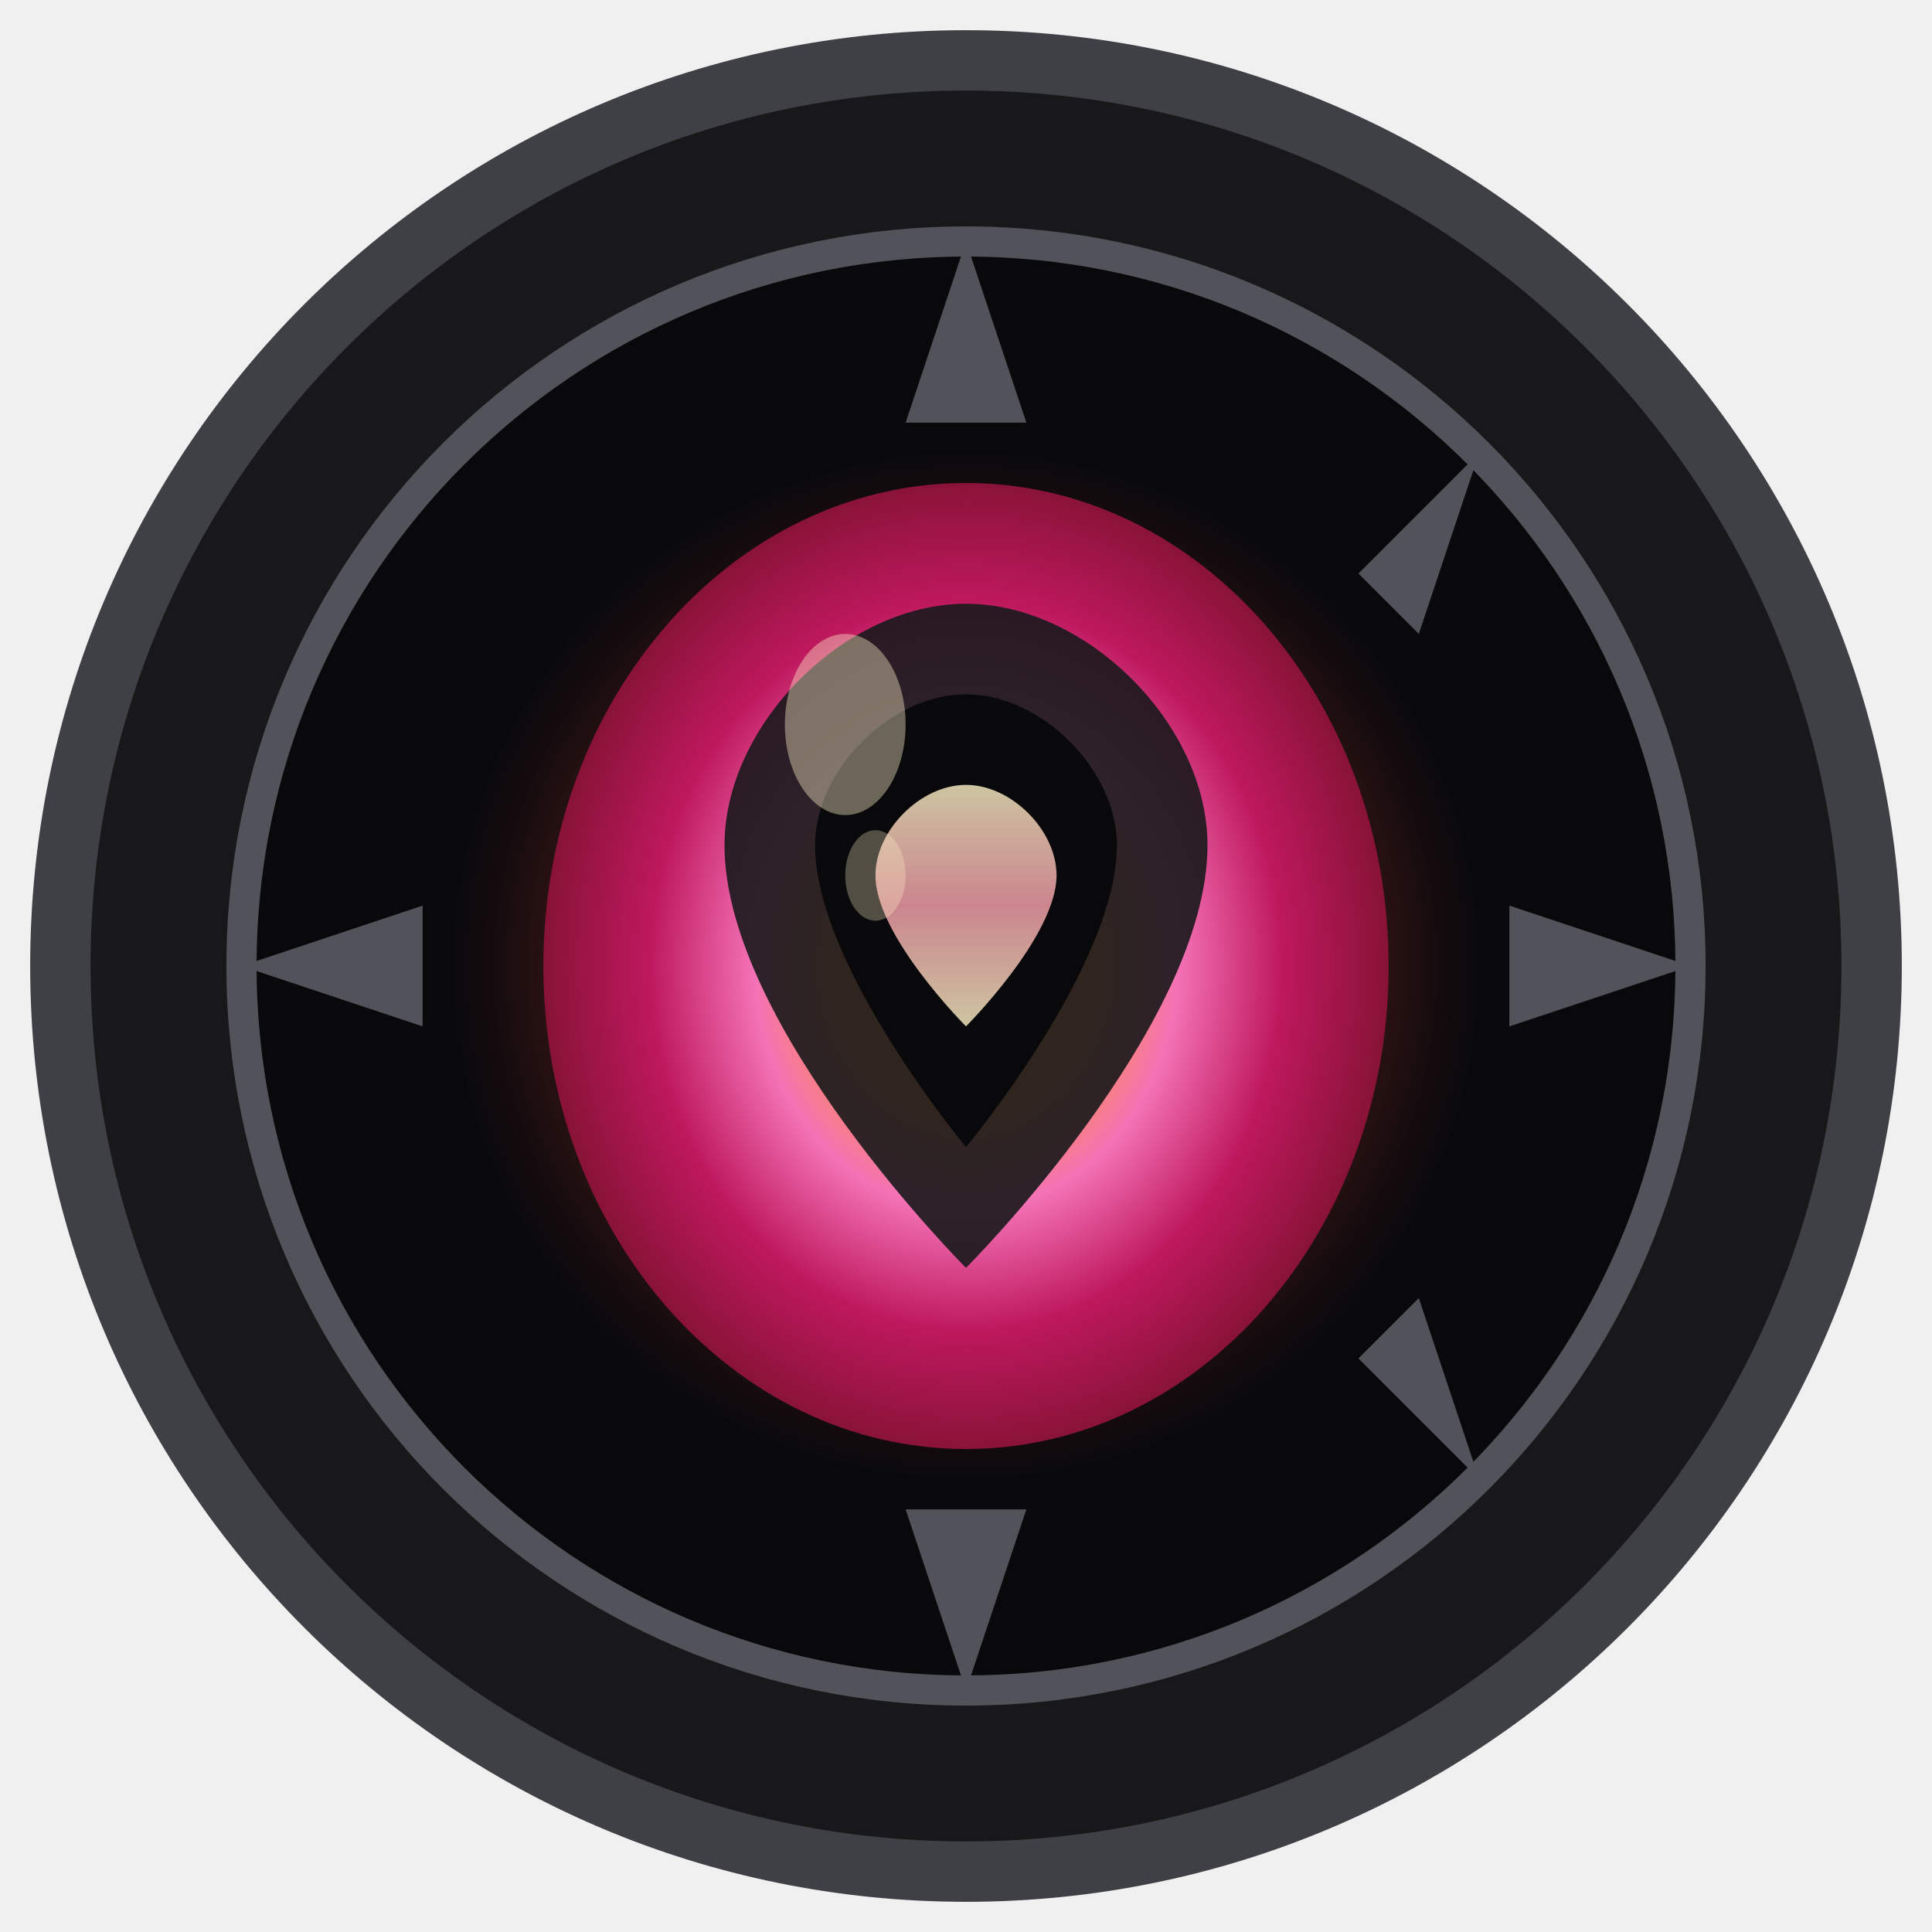
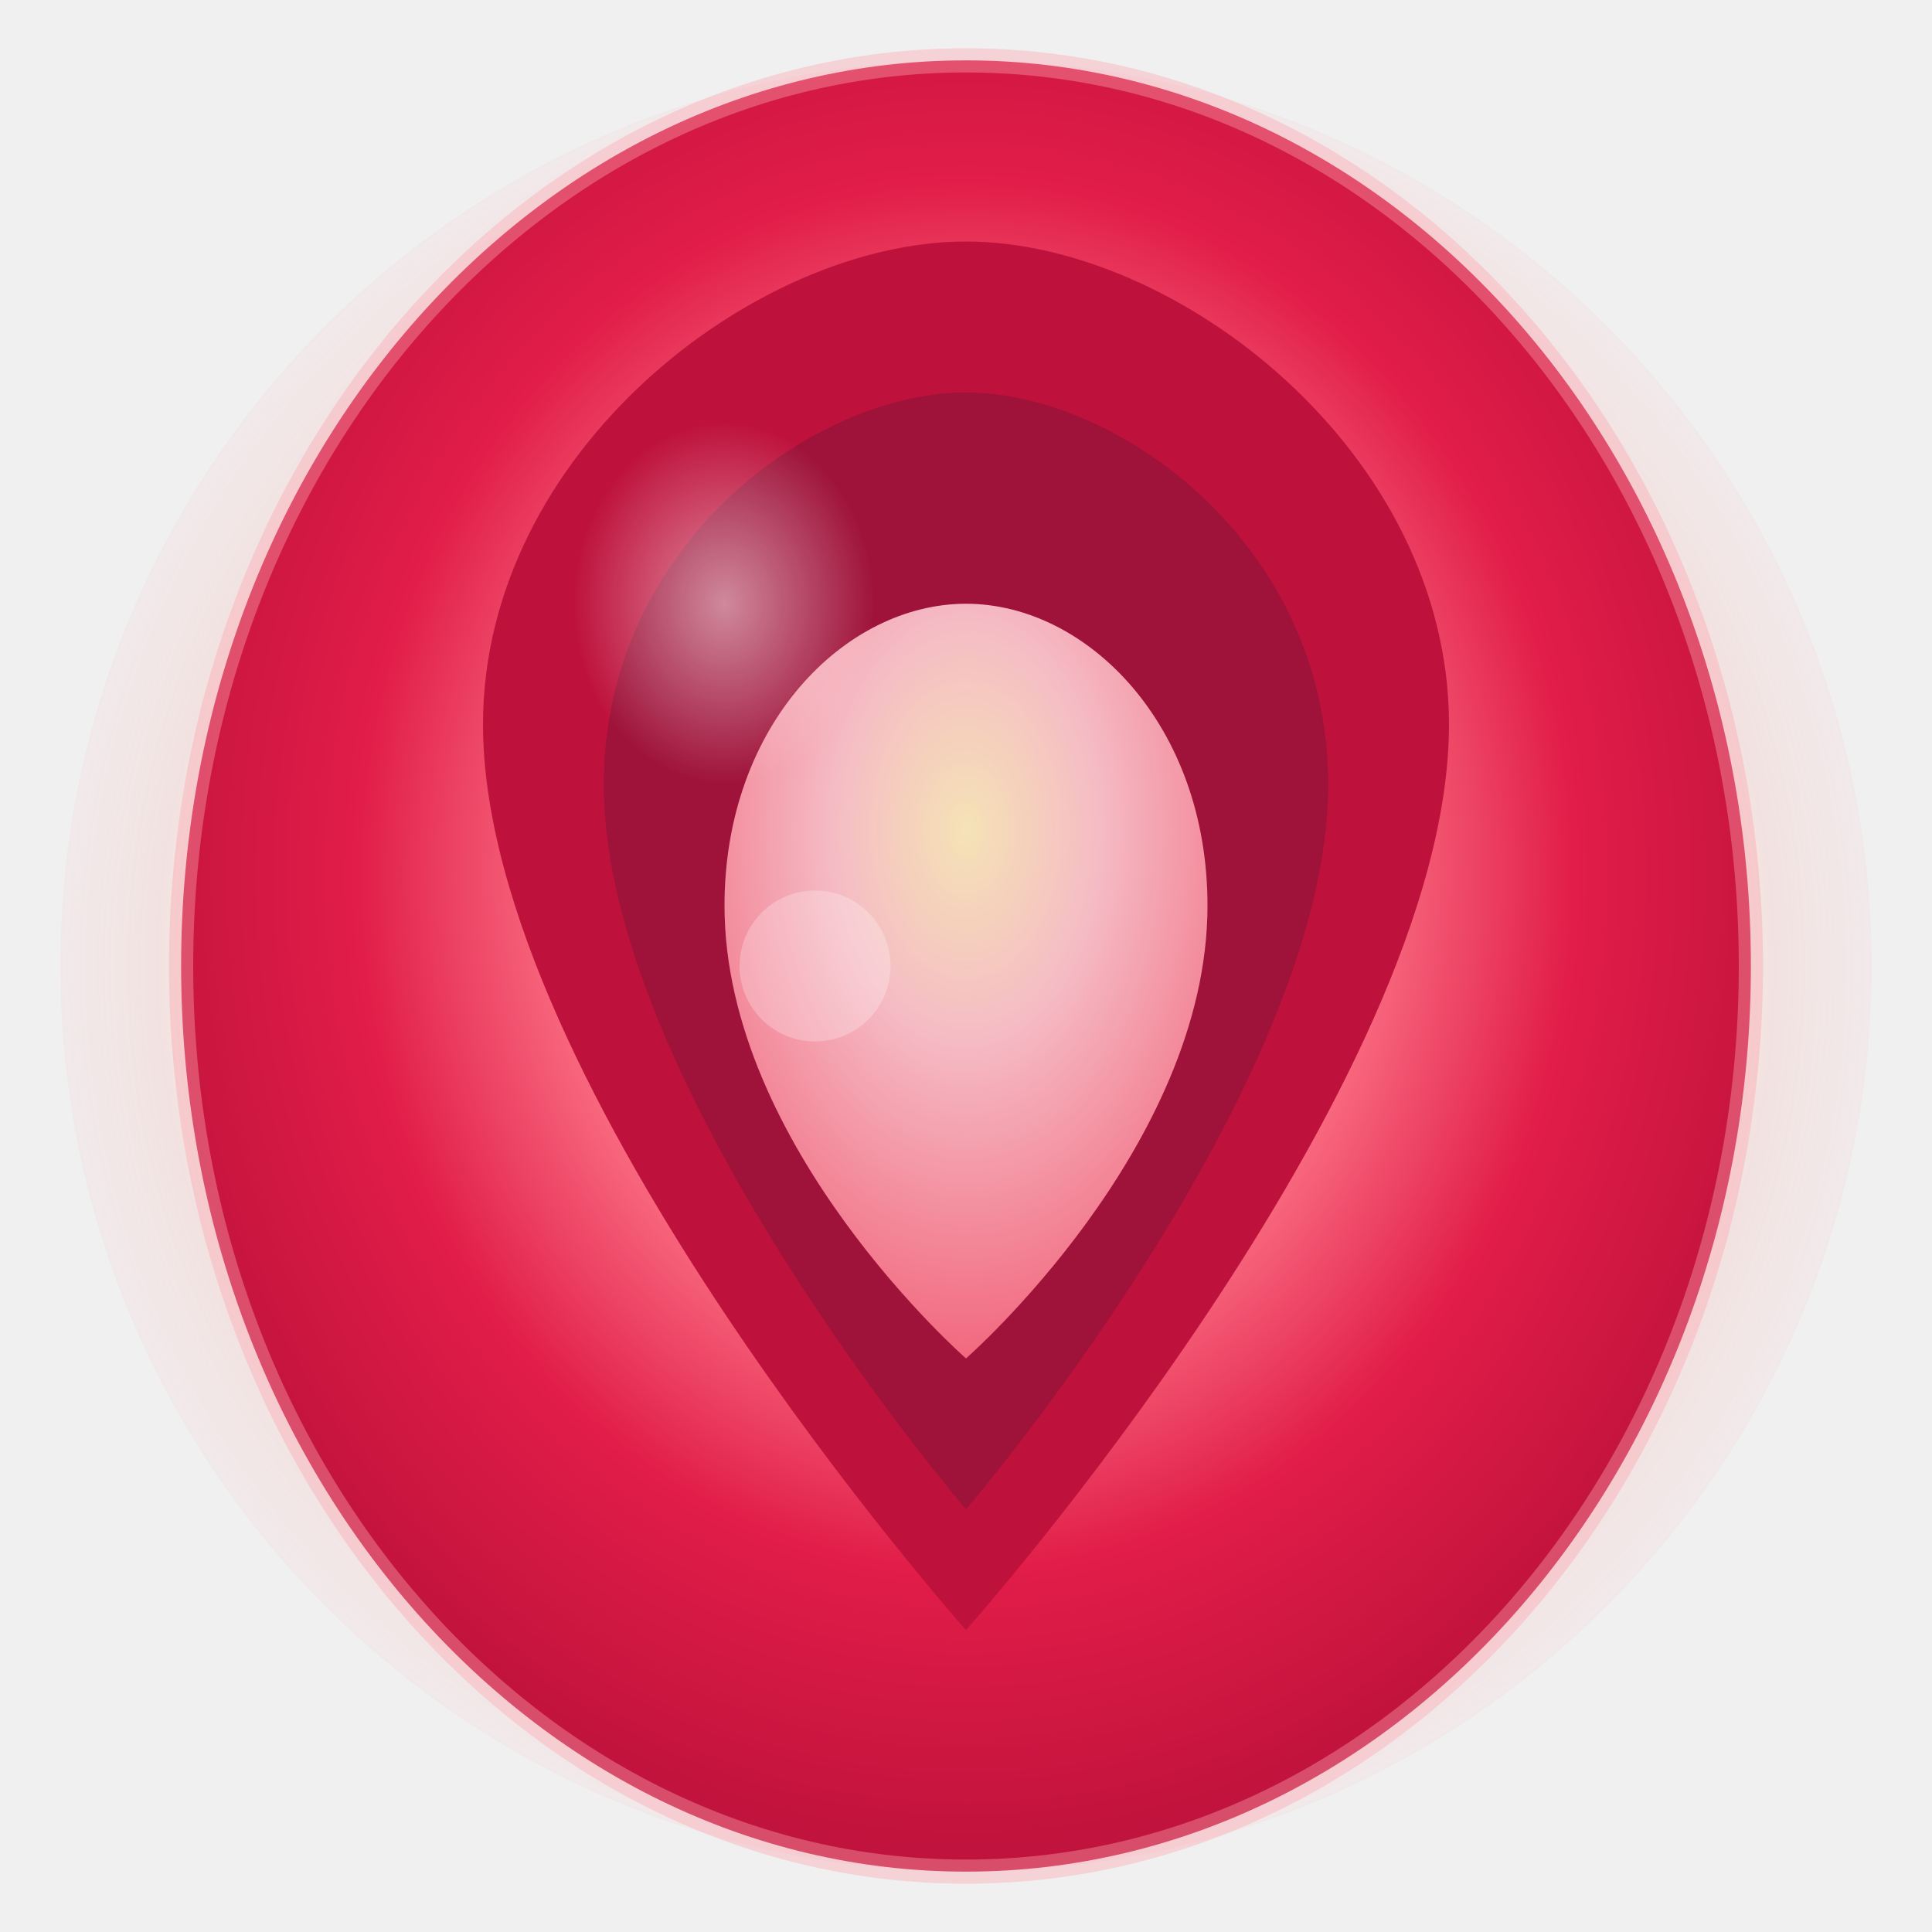
<svg xmlns="http://www.w3.org/2000/svg" viewBox="0 0 64 64" fill="none">
-   <circle cx="32" cy="32" r="30" fill="#18181b" stroke="#3f3f46" stroke-width="2" />
-   <circle cx="32" cy="32" r="24" fill="#09090b" stroke="#52525b" stroke-width="1" />
-   <path d="M32 8 L34 14 L30 14 Z" fill="#52525b" />
-   <path d="M32 56 L34 50 L30 50 Z" fill="#52525b" />
-   <path d="M8 32 L14 34 L14 30 Z" fill="#52525b" />
-   <path d="M56 32 L50 34 L50 30 Z" fill="#52525b" />
-   <path d="M49 15 L45 19 L47 21 Z" fill="#52525b" />
-   <path d="M15 49 L19 45 L17 47 Z" fill="#52525b" />
-   <path d="M49 49 L45 45 L47 43 Z" fill="#52525b" />
-   <path d="M15 15 L19 19 L17 17 Z" fill="#52525b" />
-   <circle cx="32" cy="32" r="17" fill="url(#lovelyGlow)" opacity="0.5" />
-   <ellipse cx="32" cy="32" rx="14" ry="16" fill="url(#lovelyIris)" />
-   <path d="M32 20             C28 20, 24 24, 24 28             C24 34, 32 42, 32 42             C32 42, 40 34, 40 28             C40 24, 36 20, 32 20 Z" fill="#18181b" opacity="0.9" />
-   <path d="M32 23             C29.5 23, 27 25.5, 27 28             C27 32, 32 38, 32 38             C32 38, 37 32, 37 28             C37 25.5, 34.5 23, 32 23 Z" fill="#09090b" />
-   <path d="M32 26             C30.5 26, 29 27.5, 29 29             C29 31, 32 34, 32 34             C32 34, 35 31, 35 29             C35 27.5, 33.5 26, 32 26 Z" fill="url(#heartCore)" opacity="0.8" />
-   <ellipse cx="28" cy="24" rx="2" ry="3" fill="#fef3c7" opacity="0.4" />
-   <ellipse cx="29" cy="29" rx="1" ry="1.5" fill="#fef3c7" opacity="0.3" />
+   <circle cx="32" cy="32" r="30" fill="url(#ambientGlow)" />
+   <ellipse cx="32" cy="32" rx="26" ry="30" fill="url(#irisGradient)" />
+   <ellipse cx="32" cy="32" rx="26" ry="30" fill="none" stroke="#fda4af" stroke-width="0.8" opacity="0.4" />
+   <path d="M32 8            C25 8, 16 15, 16 24            C16 36, 32 54, 32 54            C32 54, 48 36, 48 24            C48 15, 39 8, 32 8Z" fill="#be123c" />
+   <path d="M32 13            C27 13, 20 18, 20 26            C20 36, 32 50, 32 50            C32 50, 44 36, 44 26            C44 18, 37 13, 32 13Z" fill="#9f1239" />
+   <path d="M32 20            C28 20, 24 24, 24 30            C24 38, 32 45, 32 45            C32 45, 40 38, 40 30            C40 24, 36 20, 32 20Z" fill="url(#heartGlow)" opacity="0.9" />
+   <ellipse cx="24" cy="20" rx="5" ry="6" fill="url(#highlight)" opacity="0.5" />
+   <circle cx="27" cy="32" r="2.5" fill="#fff" opacity="0.25" />
  <defs>
-     <radialGradient id="lovelyIris" cx="50%" cy="50%" r="50%">
-       <stop offset="0%" stop-color="#fcd34d" />
-       <stop offset="30%" stop-color="#fb923c" />
-       <stop offset="50%" stop-color="#f472b6" />
-       <stop offset="75%" stop-color="#be185d" />
-       <stop offset="100%" stop-color="#881337" />
+     <radialGradient id="irisGradient" cx="50%" cy="45%" r="55%">
+       <stop offset="0%" stop-color="#fde68a" />
+       <stop offset="25%" stop-color="#fdba74" />
+       <stop offset="45%" stop-color="#fb7185" />
+       <stop offset="70%" stop-color="#e11d48" />
+       <stop offset="100%" stop-color="#be123c" />
    </radialGradient>
-     <radialGradient id="lovelyGlow" cx="50%" cy="50%" r="50%">
-       <stop offset="0%" stop-color="#fb7185" />
-       <stop offset="50%" stop-color="#f97316" />
-       <stop offset="100%" stop-color="#881337" stop-opacity="0" />
+     <radialGradient id="ambientGlow" cx="50%" cy="50%" r="50%">
+       <stop offset="0%" stop-color="#fda4af" stop-opacity="0.8" />
+       <stop offset="50%" stop-color="#fb923c" stop-opacity="0.4" />
+       <stop offset="100%" stop-color="#fda4af" stop-opacity="0.1" />
    </radialGradient>
-     <linearGradient id="heartCore" x1="50%" y1="0%" x2="50%" y2="100%">
-       <stop offset="0%" stop-color="#fef3c7" />
-       <stop offset="50%" stop-color="#fda4af" />
-       <stop offset="100%" stop-color="#fef3c7" />
-     </linearGradient>
+     <radialGradient id="heartGlow" cx="50%" cy="30%" r="70%">
+       <stop offset="0%" stop-color="#fef9c3" />
+       <stop offset="40%" stop-color="#fecdd3" />
+       <stop offset="100%" stop-color="#fb7185" />
+     </radialGradient>
+     <radialGradient id="highlight" cx="50%" cy="50%" r="50%">
+       <stop offset="0%" stop-color="#ffffff" />
+       <stop offset="100%" stop-color="#ffffff" stop-opacity="0" />
+     </radialGradient>
  </defs>
</svg>
